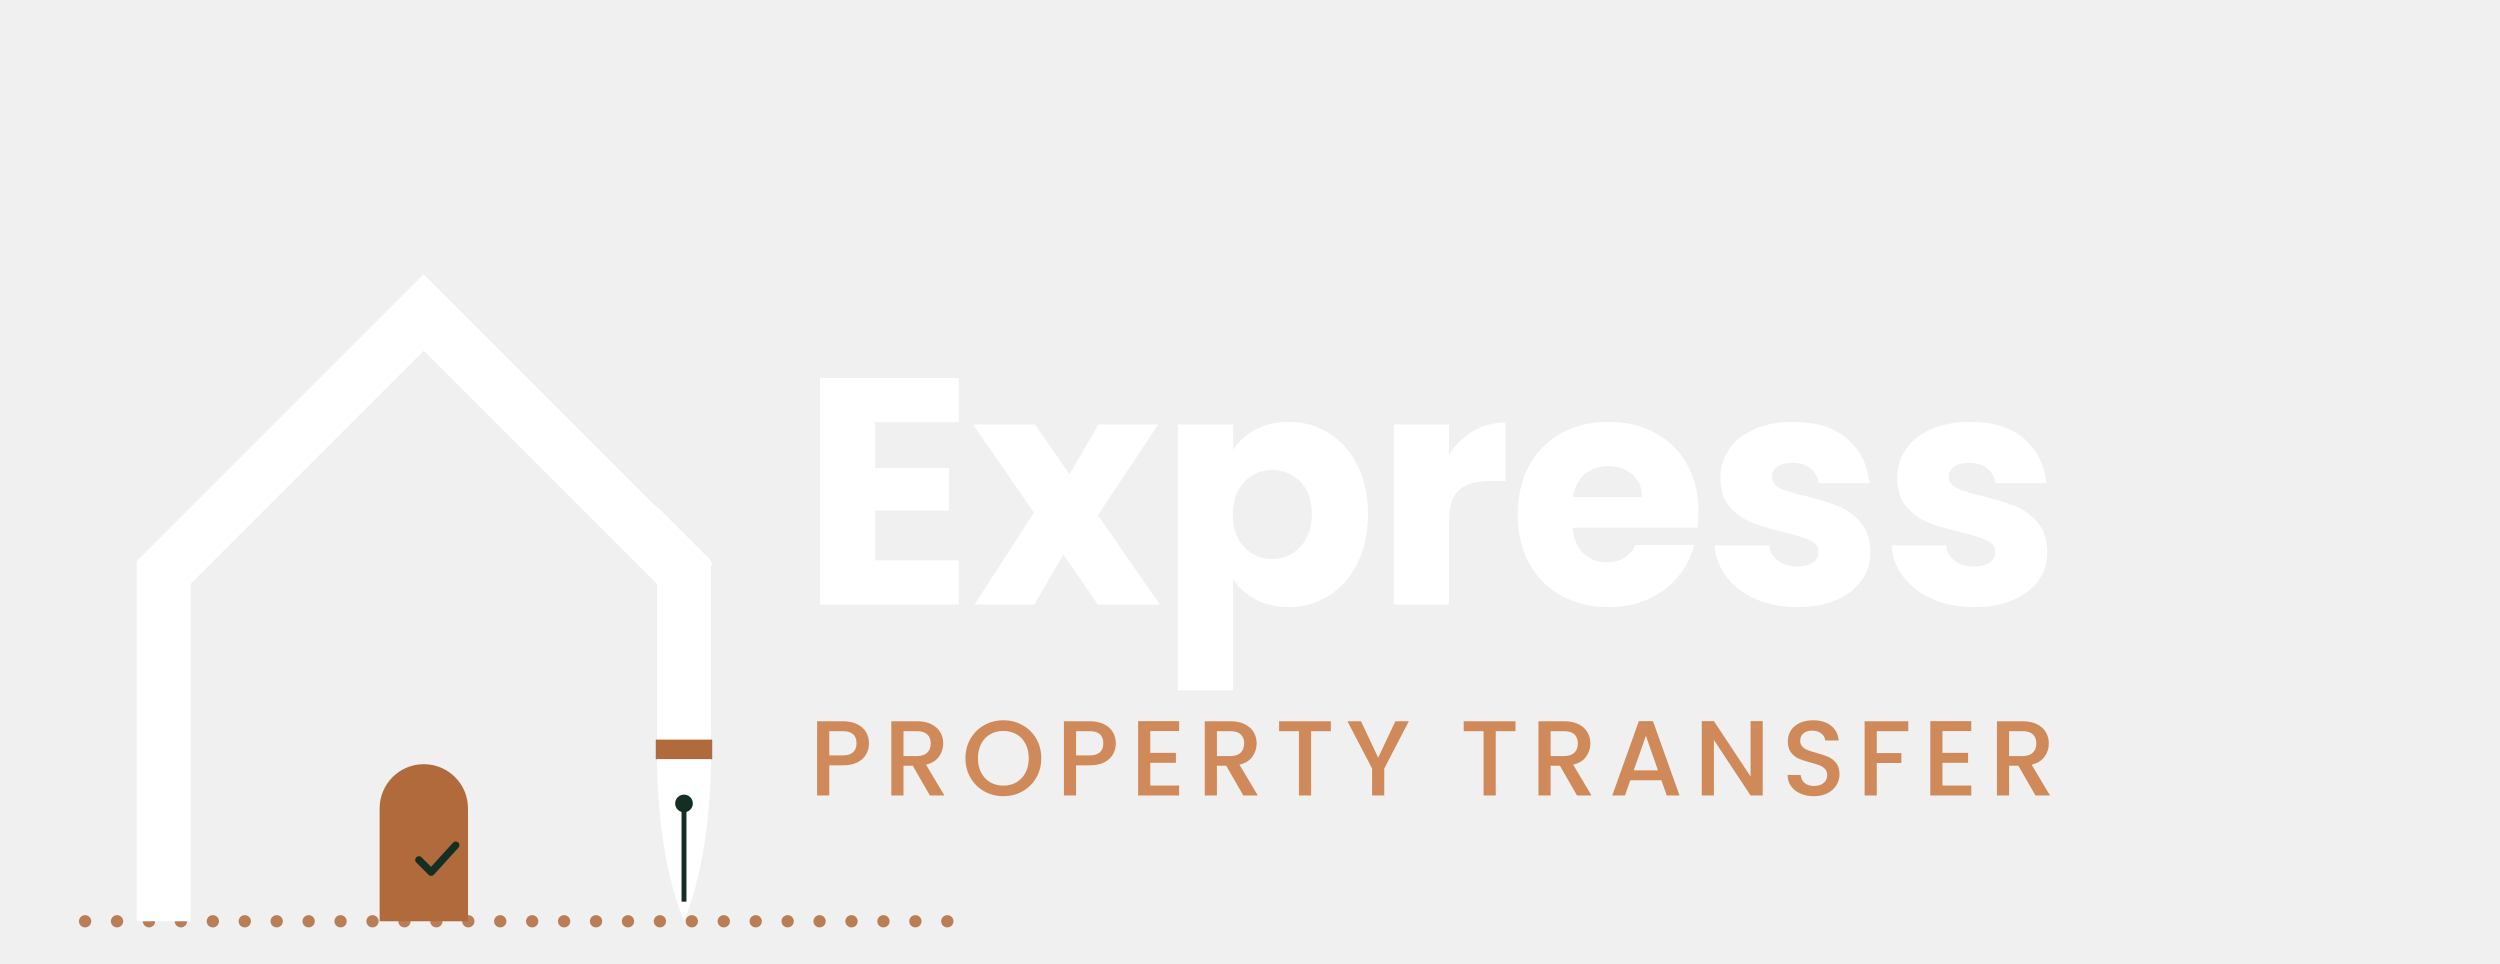
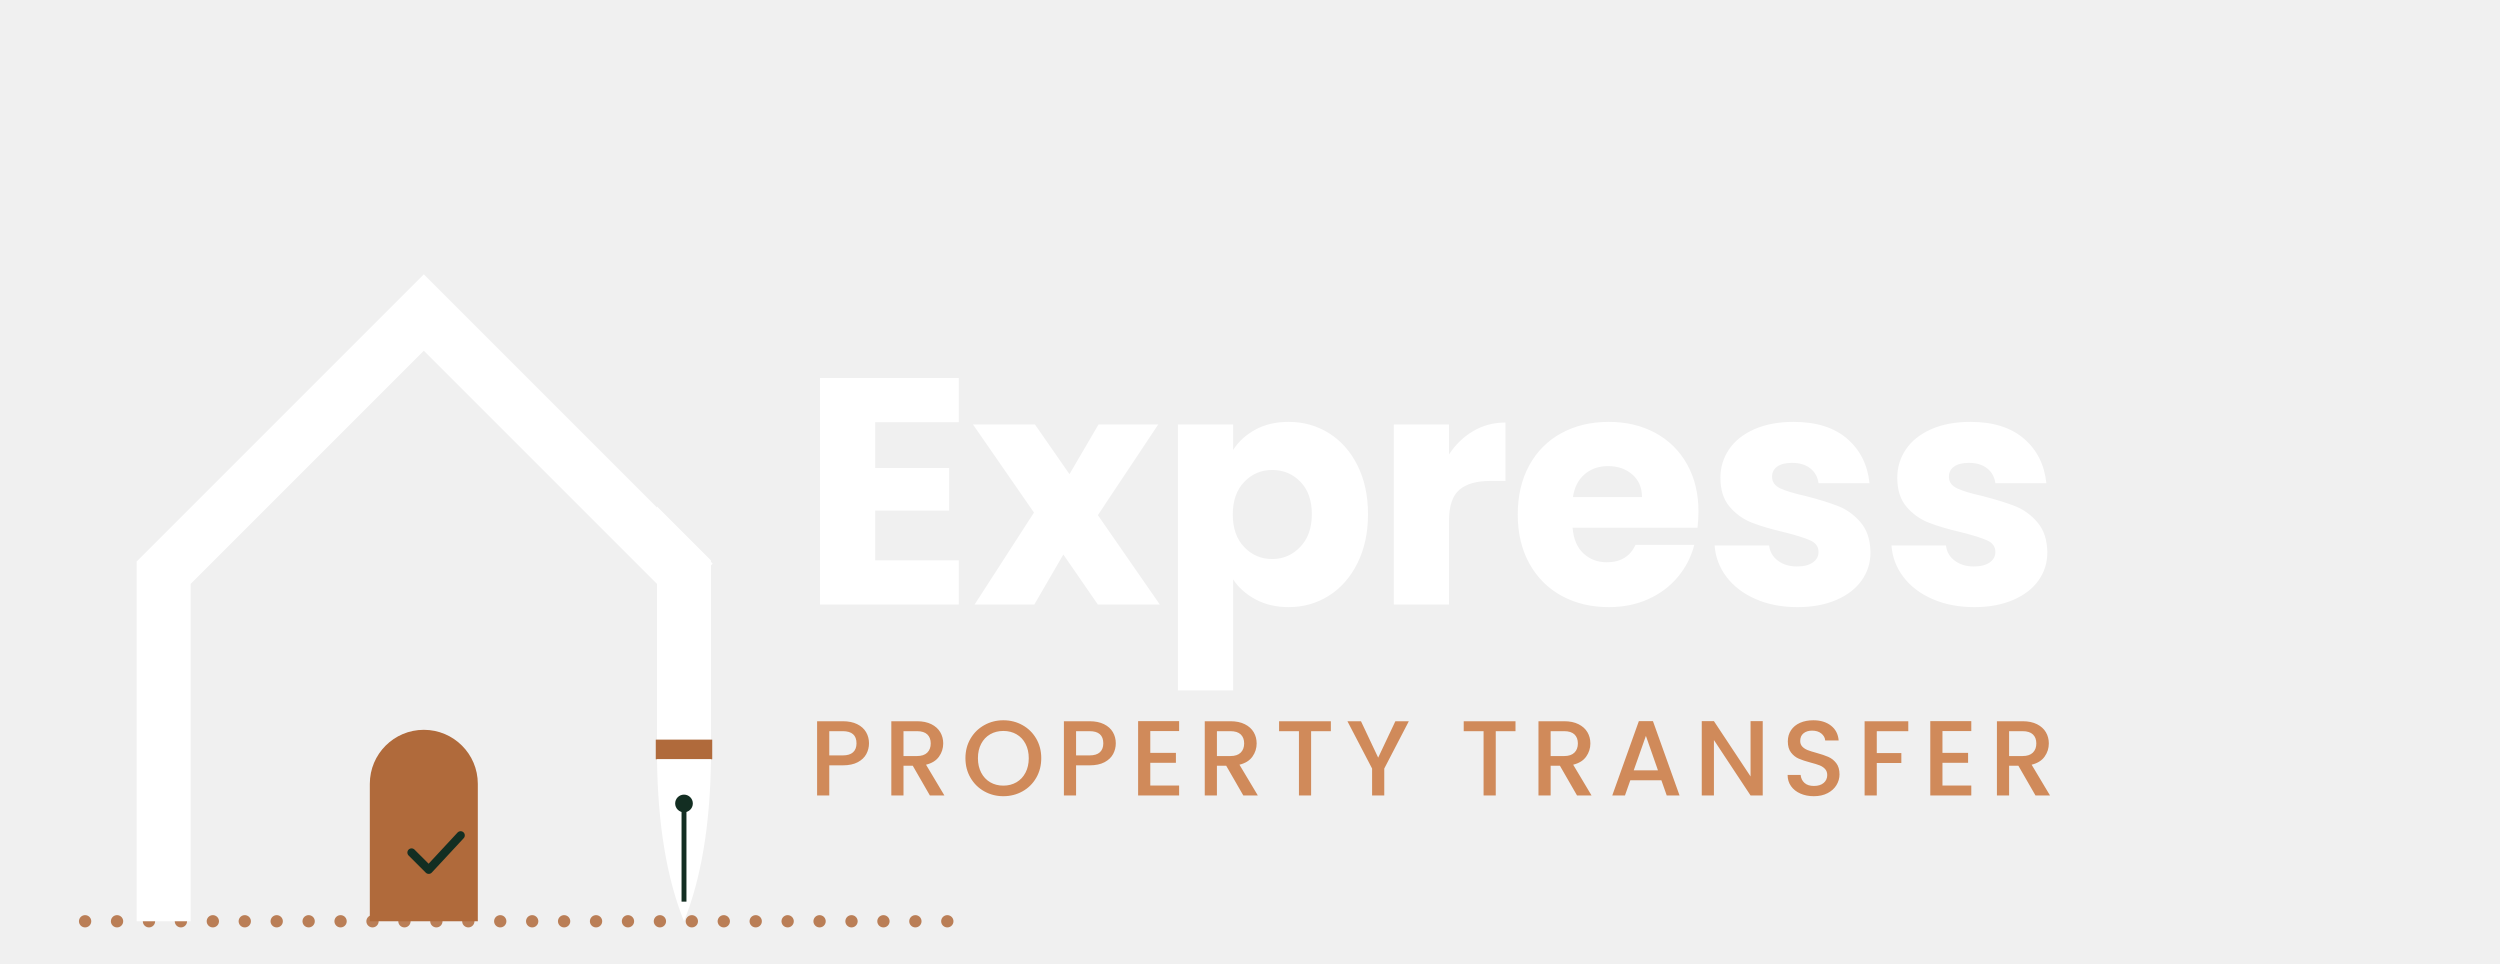
<svg xmlns="http://www.w3.org/2000/svg" viewBox="0 -12 1100 424" width="1100" height="424">
  <g transform="translate(-90 -30) scale(1.08)">
    <path d="M118 392H470" fill="none" stroke="#B06A3B" stroke-width="5" stroke-linecap="round" stroke-dasharray="0.01 13" opacity="0.85" />
    <path d="M161.00 392.00L161.00 388.45L161.00 384.90L161.00 381.35L161.00 377.80L161.00 374.25L161.00 370.70L161.00 367.15L161.00 363.60L161.00 360.05L161.00 356.50L161.00 352.95L161.00 349.40L161.00 345.85L161.00 342.30L161.00 338.75L161.00 335.20L161.00 331.65L161.00 328.10L161.00 324.55L161.00 321.00L161.00 317.45L161.00 313.90L161.00 310.35L161.00 306.80L161.00 303.25L161.00 299.70L161.00 296.15L161.00 292.60L161.00 289.05L161.00 285.50L161.00 281.95L161.00 278.40L161.00 274.85L161.00 271.30L161.00 267.75L161.00 264.20L161.00 260.65L161.00 257.10L161.00 253.55L161.00 254.56L160.43 255.13L163.08 252.48L165.73 249.83L168.38 247.18L171.03 244.53L173.68 241.88L176.33 239.23L178.98 236.58L181.63 233.93L184.28 231.28L186.93 228.63L189.58 225.98L192.23 223.33L194.88 220.68L197.53 218.03L200.18 215.38L202.83 212.73L205.48 210.08L208.13 207.43L210.78 204.78L213.43 202.13L216.08 199.48L218.73 196.83L221.38 194.18L224.03 191.53L226.68 188.88L229.33 186.23L231.98 183.58L234.63 180.93L237.28 178.28L239.93 175.63L242.58 172.98L245.23 170.33L247.88 167.68L250.53 165.03L253.18 162.38L255.83 159.73L258.48 157.08L261.13 154.43L256.00 159.56L250.97 154.53L253.72 157.28L256.47 160.03L259.22 162.78L261.97 165.53L264.72 168.28L267.47 171.03L270.22 173.78L272.97 176.53L275.72 179.28L278.47 182.03L281.22 184.78L283.97 187.53L286.72 190.28L289.47 193.03L292.22 195.78L294.97 198.53L297.72 201.28L300.47 204.03L303.22 206.78L305.97 209.53L308.72 212.28L311.47 215.03L314.22 217.78L316.97 220.53L319.72 223.28L322.47 226.03L325.22 228.78L327.97 231.53L330.72 234.28L333.47 237.03L336.22 239.78L338.97 242.53L341.72 245.28L344.47 248.03L347.22 250.78L349.97 253.53L352.72 256.28L355.47 259.03L358.31 261.69L373.69 246.31L371.03 243.47L368.28 240.72L365.53 237.97L362.78 235.22L360.03 232.47L357.28 229.72L354.53 226.97L351.78 224.22L349.03 221.47L346.28 218.72L343.53 215.97L340.78 213.22L338.03 210.47L335.28 207.72L332.53 204.97L329.78 202.22L327.03 199.47L324.28 196.72L321.53 193.97L318.78 191.22L316.03 188.47L313.28 185.72L310.53 182.97L307.78 180.22L305.03 177.47L302.28 174.72L299.53 171.97L296.78 169.22L294.03 166.47L291.28 163.72L288.53 160.97L285.78 158.22L283.03 155.47L280.28 152.72L277.53 149.97L274.78 147.22L272.03 144.47L269.28 141.72L266.53 138.97L256.00 128.44L245.57 138.87L242.92 141.52L240.27 144.17L237.62 146.82L234.97 149.47L232.32 152.12L229.67 154.77L227.02 157.42L224.37 160.07L221.72 162.72L219.07 165.37L216.42 168.02L213.77 170.67L211.12 173.32L208.47 175.97L205.82 178.62L203.17 181.27L200.52 183.92L197.87 186.57L195.22 189.22L192.57 191.87L189.92 194.52L187.27 197.17L184.62 199.82L181.97 202.47L179.32 205.12L176.67 207.77L174.02 210.42L171.37 213.07L168.72 215.72L166.07 218.37L163.42 221.02L160.77 223.67L158.12 226.32L155.47 228.97L152.82 231.62L150.17 234.27L147.52 236.92L144.87 239.57L139.00 245.44L139.00 253.55L139.00 257.10L139.00 260.65L139.00 264.20L139.00 267.75L139.00 271.30L139.00 274.85L139.00 278.40L139.00 281.95L139.00 285.50L139.00 289.05L139.00 292.60L139.00 296.15L139.00 299.70L139.00 303.25L139.00 306.80L139.00 310.35L139.00 313.90L139.00 317.45L139.00 321.00L139.00 324.55L139.00 328.10L139.00 331.65L139.00 335.20L139.00 338.75L139.00 342.30L139.00 345.85L139.00 349.40L139.00 352.95L139.00 356.50L139.00 360.05L139.00 363.60L139.00 367.15L139.00 370.70L139.00 374.25L139.00 377.80L139.00 381.35L139.00 384.90L139.00 388.45L139.00 392.00Z" fill="#ffffff" />
    <path d="M256 129L268 141L256 153L244 141Z" fill="#ffffff" />
-     <path d="M238 392V346a18 18 0 0 1 36 0v46z" fill="#B06A3B" />
-     <path d="M254 367l5 5 10-11" fill="none" stroke="#132E22" stroke-width="3" stroke-linecap="round" stroke-linejoin="round" />
+     <path d="M234 392V336a22 22 0 0 1 44 0v56z" fill="#B06A3B" />
+     <path d="M251 364l7 7 13-14" fill="none" stroke="#132E22" stroke-width="3.4" stroke-linecap="round" stroke-linejoin="round" />
    <path d="M351 223L373 245V318H351Z" fill="#ffffff" />
    <rect x="350.5" y="318" width="23" height="8" fill="#B06A3B" />
    <path d="M351 326H373Q372.5 366 362 392Q351.5 366 351 326Z" fill="#ffffff" />
    <circle cx="362" cy="344" r="3.6" fill="#132E22" />
    <rect x="361" y="344" width="2" height="40" fill="#132E22" />
  </g>
  <g transform="translate(352 254) scale(1.42)">
    <path fill="#ffffff" d="M23.3 -56.5V-42.3H46.2V-29.1H23.3V-13.7H49.2V0.0H6.2V-70.2H49.2V-56.5Z M92.3 0.0 81.6 -15.5 72.6 0.0H54.1L72.5 -28.5L53.6 -55.8H72.8L83.5 -40.4L92.5 -55.8H111.0L92.3 -27.7L111.5 0.0Z M151.4 -56.6Q158.3 -56.6 163.9 -53.1Q169.5 -49.6 172.75 -43.1Q176.0 -36.6 176.0 -28.0Q176.0 -19.4 172.75 -12.85Q169.5 -6.3 163.9 -2.75Q158.3 0.8 151.4 0.8Q145.6 0.8 141.15 -1.6Q136.7 -4.0 134.2 -7.8V26.6H117.1V-55.8H134.2V-47.9Q136.7 -51.8 141.1 -54.2Q145.5 -56.6 151.4 -56.6ZM146.3 -41.7Q141.2 -41.7 137.65 -38.0Q134.1 -34.3 134.1 -27.9Q134.1 -21.5 137.65 -17.8Q141.2 -14.1 146.3 -14.1Q151.4 -14.1 155.0 -17.85Q158.6 -21.6 158.6 -28.0Q158.6 -34.4 155.05 -38.05Q151.5 -41.7 146.3 -41.7Z M218.6 -56.4V-38.3H213.9Q207.5 -38.3 204.3 -35.55Q201.1 -32.8 201.1 -25.9V0.0H184.0V-55.8H201.1V-46.5Q204.1 -51.1 208.6 -53.75Q213.1 -56.4 218.6 -56.4Z M278.1 -23.8H239.4Q239.8 -18.6 242.75 -15.85Q245.7 -13.1 250 -13.1Q256.4 -13.1 258.9 -18.5H277.1Q275.7 -13.0 272.05 -8.6Q268.4 -4.2 262.9 -1.7Q257.4 0.8 250.6 0.8Q242.4 0.8 236 -2.7Q229.6 -6.2 226 -12.7Q222.4 -19.2 222.4 -27.9Q222.4 -36.6 225.95 -43.1Q229.5 -49.6 235.9 -53.1Q242.3 -56.6 250.6 -56.6Q258.7 -56.6 265.0 -53.2Q271.3 -49.8 274.85 -43.5Q278.4 -37.2 278.4 -28.8Q278.4 -26.4 278.1 -23.8ZM260.9 -33.3Q260.9 -37.7 257.9 -40.3Q254.9 -42.9 250.4 -42.9Q246.1 -42.9 243.15 -40.4Q240.2 -37.9 239.5 -33.3Z M283.4 -18.3H300.3Q300.6 -15.4 303.0 -13.6Q305.4 -11.8 308.9 -11.8Q312.1 -11.8 313.85 -13.05Q315.6 -14.3 315.6 -16.3Q315.6 -18.7 313.1 -19.85Q310.6 -21.0 305 -22.4Q299 -23.8 295 -25.35Q291 -26.9 288.1 -30.25Q285.2 -33.6 285.2 -39.3Q285.2 -44.1 287.85 -48.05Q290.5 -52.0 295.65 -54.3Q300.8 -56.6 307.9 -56.6Q318.4 -56.6 324.45 -51.4Q330.5 -46.2 331.4 -37.6H315.6Q315.2 -40.5 313.05 -42.2Q310.9 -43.9 307.4 -43.9Q304.4 -43.9 302.8 -42.75Q301.2 -41.6 301.2 -39.6Q301.2 -37.2 303.75 -36.0Q306.3 -34.8 311.7 -33.6Q317.9 -32.0 321.8 -30.45Q325.7 -28.9 328.65 -25.45Q331.6 -22.0 331.7 -16.2Q331.7 -11.3 328.95 -7.45Q326.2 -3.6 321.05 -1.4Q315.9 0.8 309.1 0.8Q301.8 0.8 296.1 -1.7Q290.4 -4.2 287.1 -8.55Q283.8 -12.9 283.4 -18.3Z M338.2 -18.3H355.1Q355.4 -15.4 357.8 -13.6Q360.2 -11.8 363.7 -11.8Q366.9 -11.8 368.65 -13.05Q370.4 -14.3 370.4 -16.3Q370.4 -18.7 367.9 -19.85Q365.4 -21.0 359.8 -22.4Q353.8 -23.8 349.8 -25.35Q345.8 -26.9 342.9 -30.25Q340 -33.6 340 -39.3Q340 -44.1 342.65 -48.05Q345.3 -52.0 350.45 -54.3Q355.6 -56.6 362.7 -56.6Q373.2 -56.6 379.25 -51.4Q385.3 -46.2 386.2 -37.6H370.4Q370 -40.5 367.85 -42.2Q365.7 -43.9 362.2 -43.9Q359.2 -43.9 357.6 -42.75Q356 -41.6 356 -39.6Q356 -37.2 358.55 -36.0Q361.1 -34.8 366.5 -33.6Q372.7 -32.0 376.6 -30.45Q380.5 -28.9 383.45 -25.45Q386.4 -22.0 386.5 -16.2Q386.5 -11.3 383.75 -7.45Q381 -3.6 375.85 -1.4Q370.7 0.8 363.9 0.8Q356.6 0.8 350.9 -1.7Q345.2 -4.2 341.9 -8.55Q338.6 -12.9 338.2 -18.3Z" />
  </g>
  <g transform="translate(356 338) scale(0.4698778)">
    <path fill="#D08A5A" d="M31.5 -28.2H18.9V0.0H7.5V-69.5H31.5Q39.5 -69.5 45.05 -66.75Q50.6 -64.0 53.35 -59.3Q56.1 -54.6 56.1 -48.8Q56.1 -43.5 53.6 -38.8Q51.1 -34.1 45.6 -31.15Q40.1 -28.2 31.5 -28.2ZM44.4 -48.8Q44.4 -60.2 31.5 -60.2H18.9V-37.5H31.5Q38.0 -37.5 41.2 -40.45Q44.4 -43.4 44.4 -48.8Z M113.1 0.0 97.1 -27.8H88.4V0.0H77.0V-69.5H101.0Q109.0 -69.5 114.55 -66.7Q120.1 -63.9 122.85 -59.2Q125.6 -54.5 125.6 -48.7Q125.6 -41.9 121.65 -36.35Q117.7 -30.8 109.5 -28.8L126.7 0.0ZM88.4 -36.9H101.0Q107.4 -36.9 110.65 -40.1Q113.9 -43.3 113.9 -48.7Q113.9 -54.1 110.7 -57.15Q107.5 -60.2 101.0 -60.2H88.4Z M146.4 -34.9Q146.4 -45.1 151.15 -53.2Q155.9 -61.3 164.05 -65.85Q172.2 -70.4 181.9 -70.4Q191.7 -70.4 199.85 -65.85Q208.0 -61.3 212.7 -53.2Q217.4 -45.1 217.4 -34.9Q217.4 -24.7 212.7 -16.55Q208.0 -8.4 199.85 -3.85Q191.7 0.7 181.9 0.7Q172.2 0.7 164.05 -3.85Q155.9 -8.4 151.15 -16.55Q146.4 -24.7 146.4 -34.9ZM205.7 -34.9Q205.7 -42.6 202.65 -48.4Q199.6 -54.2 194.2 -57.3Q188.8 -60.4 181.9 -60.4Q175.0 -60.4 169.6 -57.3Q164.2 -54.2 161.15 -48.4Q158.1 -42.6 158.1 -34.9Q158.1 -27.2 161.15 -21.35Q164.2 -15.5 169.6 -12.35Q175.0 -9.2 181.9 -9.2Q188.8 -9.2 194.2 -12.35Q199.6 -15.5 202.65 -21.35Q205.7 -27.2 205.7 -34.9Z M262.6 -28.2H250.0V0.0H238.6V-69.5H262.6Q270.6 -69.5 276.15 -66.75Q281.7 -64.0 284.45 -59.3Q287.2 -54.6 287.2 -48.8Q287.2 -43.5 284.7 -38.8Q282.2 -34.1 276.7 -31.15Q271.2 -28.2 262.6 -28.2ZM275.5 -48.8Q275.5 -60.2 262.6 -60.2H250.0V-37.5H262.6Q269.1 -37.5 272.3 -40.45Q275.5 -43.4 275.5 -48.8Z M319.5 -60.3V-39.9H343.5V-30.6H319.5V-9.3H346.5V0.0H308.1V-69.6H346.5V-60.3Z M406.6 0.0 390.6 -27.8H381.9V0.0H370.5V-69.5H394.5Q402.5 -69.5 408.05 -66.7Q413.6 -63.9 416.35 -59.2Q419.1 -54.5 419.1 -48.7Q419.1 -41.9 415.15 -36.35Q411.2 -30.8 403.0 -28.8L420.2 0.0ZM381.9 -36.9H394.5Q400.9 -36.9 404.15 -40.1Q407.4 -43.3 407.4 -48.7Q407.4 -54.1 404.2 -57.15Q401.0 -60.2 394.5 -60.2H381.9Z M488.6 -69.5V-60.2H470.1V0.0H458.7V-60.2H440.1V-69.5Z M561.6 -69.5 538.6 -25.2V0.0H527.2V-25.2L504.1 -69.5H516.8L532.9 -35.4L549.0 -69.5Z M661.5 -69.5V-60.2H643.0V0.0H631.6V-60.2H613.0V-69.5Z M719.1 0.0 703.1 -27.8H694.4V0.0H683.0V-69.5H707.0Q715.0 -69.5 720.55 -66.7Q726.1 -63.9 728.85 -59.2Q731.6 -54.5 731.6 -48.7Q731.6 -41.9 727.65 -36.35Q723.7 -30.8 715.5 -28.8L732.7 0.0ZM694.4 -36.9H707.0Q713.4 -36.9 716.65 -40.1Q719.9 -43.3 719.9 -48.7Q719.9 -54.1 716.7 -57.15Q713.5 -60.2 707.0 -60.2H694.4Z M798.1 -14.2H769.0L764.0 0.0H752.1L777.0 -69.6H790.2L815.1 0.0H803.1ZM794.9 -23.5 783.6 -55.8 772.2 -23.5Z M893 0.0H881.6L847.3 -51.9V0.0H835.9V-69.6H847.3L881.6 -17.8V-69.6H893Z M916.3 -19.2H928.5Q928.9 -14.7 932.05 -11.8Q935.2 -8.9 940.9 -8.9Q946.8 -8.9 950.1 -11.75Q953.4 -14.6 953.4 -19.1Q953.4 -22.6 951.35 -24.8Q949.3 -27.0 946.25 -28.2Q943.2 -29.4 937.8 -30.8Q931 -32.6 926.75 -34.45Q922.5 -36.3 919.5 -40.2Q916.5 -44.1 916.5 -50.6Q916.5 -56.6 919.5 -61.1Q922.5 -65.6 927.9 -68.0Q933.3 -70.4 940.4 -70.4Q950.5 -70.4 956.95 -65.35Q963.4 -60.3 964.1 -51.5H951.5Q951.2 -55.3 947.9 -58.0Q944.6 -60.7 939.2 -60.7Q934.3 -60.7 931.2 -58.2Q928.1 -55.7 928.1 -51.0Q928.1 -47.8 930.05 -45.75Q932 -43.7 935 -42.5Q938 -41.3 943.2 -39.9Q950.1 -38.0 954.45 -36.1Q958.8 -34.2 961.85 -30.25Q964.9 -26.3 964.9 -19.7Q964.9 -14.4 962.05 -9.7Q959.2 -5.0 953.75 -2.15Q948.3 0.7 940.9 0.7Q933.9 0.7 928.3 -1.75Q922.7 -4.2 919.5 -8.7Q916.3 -13.2 916.3 -19.2Z M1029.3 -69.5V-60.2H999.8V-39.7H1022.8V-30.4H999.8V0.0H988.4V-69.5Z M1061.3 -60.3V-39.9H1085.3V-30.6H1061.3V-9.3H1088.3V0.0H1049.9V-69.6H1088.3V-60.3Z M1148.4 0.0 1132.4 -27.8H1123.7V0.0H1112.3V-69.5H1136.3Q1144.3 -69.5 1149.85 -66.7Q1155.4 -63.9 1158.15 -59.2Q1160.9 -54.5 1160.9 -48.7Q1160.9 -41.9 1156.95 -36.35Q1153 -30.8 1144.8 -28.8L1162 0.0ZM1123.7 -36.9H1136.3Q1142.7 -36.9 1145.95 -40.1Q1149.2 -43.3 1149.2 -48.7Q1149.2 -54.1 1146 -57.15Q1142.8 -60.2 1136.3 -60.2H1123.7Z" />
  </g>
</svg>
